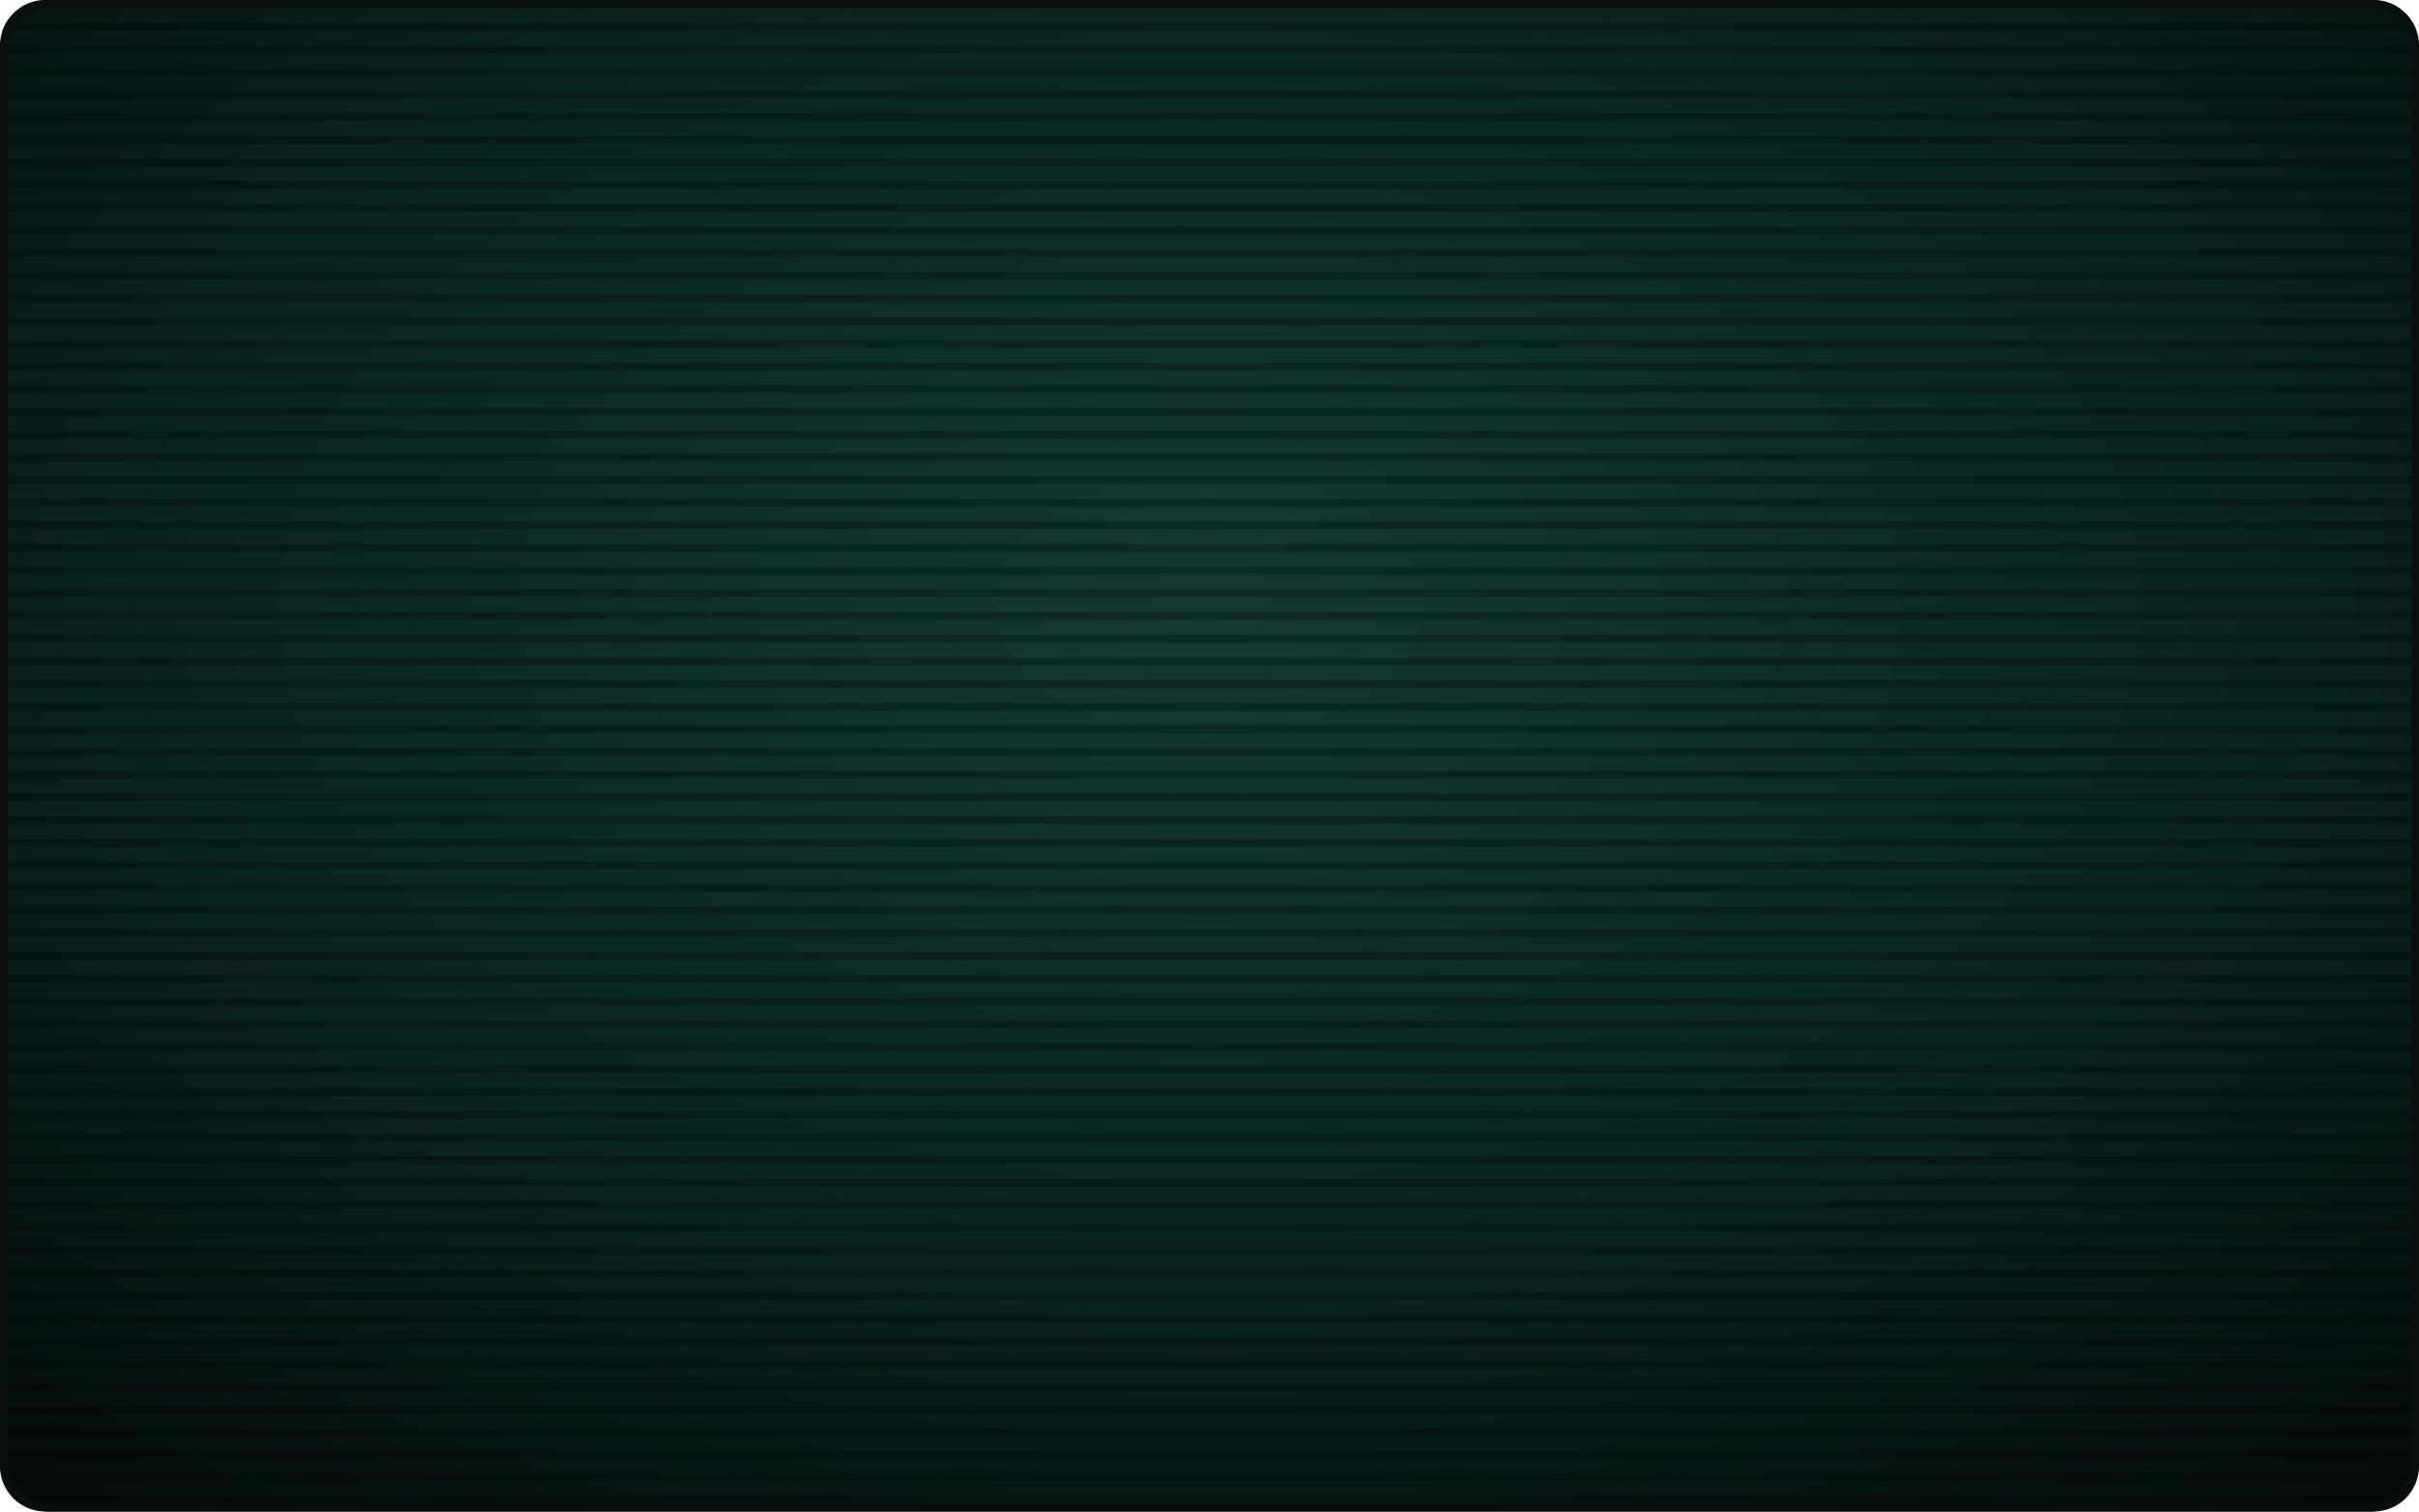
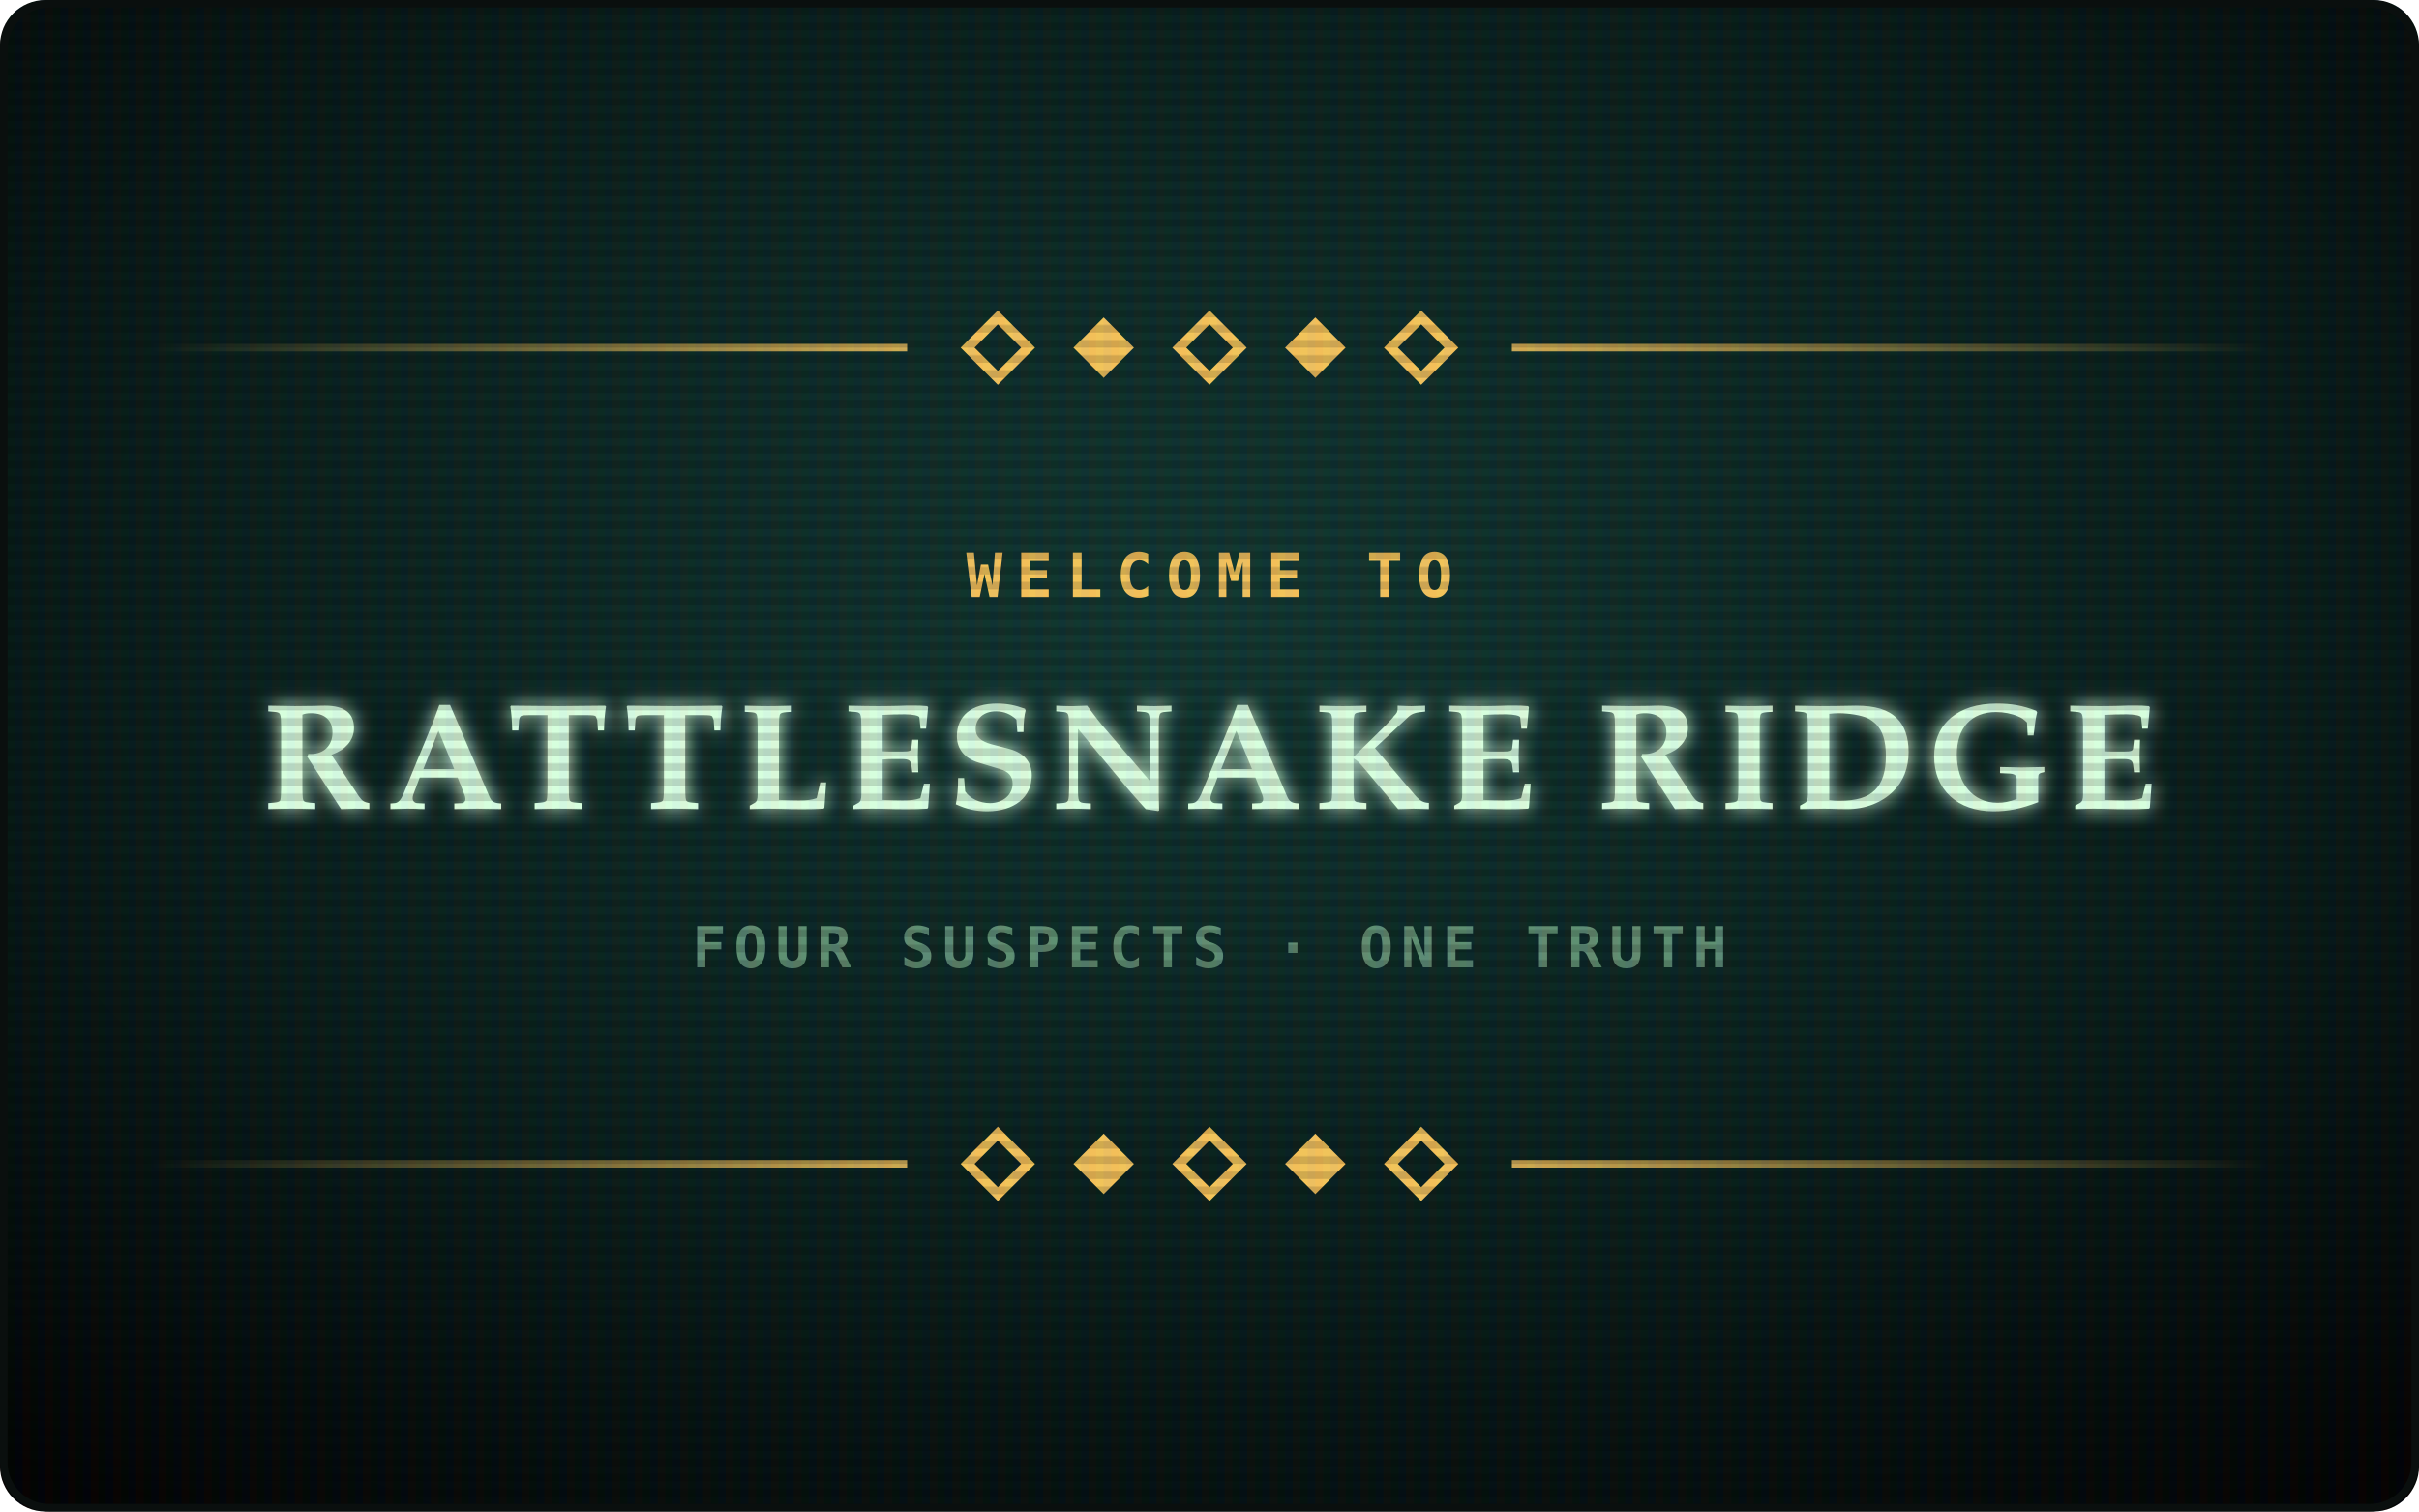
- <svg xmlns="http://www.w3.org/2000/svg" viewBox="0 0 320 200" width="800" height="500" role="img" aria-label="Rattlesnake Ridge terminal boot sequence">
+ <svg xmlns="http://www.w3.org/2000/svg" viewBox="0 0 320 200" width="800" height="500" role="img" aria-label="Town of Rattlesnake Ridge">
  <defs>
-     <radialGradient id="bs-bg" cx="50%" cy="40%" r="75%">
+     <radialGradient id="fr-bg" cx="50%" cy="40%" r="75%">
      <stop offset="0%" stop-color="#123a33" />
-       <stop offset="60%" stop-color="#08231f" />
-       <stop offset="100%" stop-color="#030d0c" />
+       <stop offset="60%" stop-color="#081E1A" />
+       <stop offset="100%" stop-color="#020403" />
    </radialGradient>
-     <linearGradient id="bs-sweep" x1="0" y1="0" x2="0" y2="1">
+     <linearGradient id="fr-sweep" x1="0" y1="0" x2="0" y2="1">
      <stop offset="0%" stop-color="#c7ffdb" stop-opacity="0" />
      <stop offset="50%" stop-color="#c7ffdb" stop-opacity="0.10" />
      <stop offset="100%" stop-color="#c7ffdb" stop-opacity="0" />
    </linearGradient>
-     <pattern id="bs-scan" width="3" height="3" patternUnits="userSpaceOnUse">
-       <rect width="3" height="1" fill="#000000" opacity="0.26" />
+     <linearGradient id="fr-fade-l" gradientUnits="userSpaceOnUse" x1="20" y1="0" x2="120" y2="0">
+       <stop offset="0" stop-color="#f3c45b" stop-opacity="0" />
+       <stop offset="1" stop-color="#f3c45b" stop-opacity="0.85" />
+     </linearGradient>
+     <linearGradient id="fr-fade-r" gradientUnits="userSpaceOnUse" x1="200" y1="0" x2="300" y2="0">
+       <stop offset="0" stop-color="#f3c45b" stop-opacity="0.85" />
+       <stop offset="1" stop-color="#f3c45b" stop-opacity="0" />
+     </linearGradient>
+     <pattern id="fr-scan" x="0" y="0" width="3" height="2" patternUnits="userSpaceOnUse">
+       <rect width="3" height="1" fill="#121010" opacity="0" />
+       <rect width="3" height="1" y="1" fill="#000000" opacity="0.14" />
+       <rect width="1" height="2" fill="#ff0000" opacity="0.03" />
+       <rect width="1" height="2" x="1" fill="#00ff00" opacity="0.01" />
+       <rect width="1" height="2" x="2" fill="#0000ff" opacity="0.03" />
    </pattern>
-     <filter id="bs-glow" x="-15%" y="-15%" width="130%" height="130%">
+     <filter id="fr-glow" x="-15%" y="-15%" width="130%" height="130%">
      <feGaussianBlur stdDeviation="1.3" result="b" />
      <feMerge>
        <feMergeNode in="b" />
        <feMergeNode in="SourceGraphic" />
      </feMerge>
    </filter>
-     <clipPath id="bs-panel">
+     <clipPath id="fr-panel">
      <rect x="0" y="0" width="320" height="200" rx="6" />
-     </clipPath>
-     <clipPath id="bs-c1">
-       <rect x="0" y="0" width="0" height="200">
-         <animate attributeName="width" dur="6s" repeatCount="indefinite" keyTimes="0;0.04;0.14;1" values="0;0;320;320" />
-       </rect>
-     </clipPath>
-     <clipPath id="bs-c2">
-       <rect x="0" y="0" width="0" height="200">
-         <animate attributeName="width" dur="6s" repeatCount="indefinite" keyTimes="0;0.16;0.30;1" values="0;0;320;320" />
-       </rect>
-     </clipPath>
-     <clipPath id="bs-cw">
-       <rect x="0" y="0" width="0" height="200">
-         <animate attributeName="width" dur="6s" repeatCount="indefinite" keyTimes="0;0.33;0.50;1" values="0;0;320;320" />
-       </rect>
-     </clipPath>
-     <clipPath id="bs-c3">
-       <rect x="0" y="0" width="0" height="200">
-         <animate attributeName="width" dur="6s" repeatCount="indefinite" keyTimes="0;0.53;0.66;1" values="0;0;320;320" />
-       </rect>
    </clipPath>
  </defs>
  <style>
-     .bs-bar { fill: #f3c45b; font: 700 8px ui-monospace, SFMono-Regular, Menlo, Consolas, monospace; letter-spacing: 0.6px; }
-     .bs-rule { stroke: #aaf0be; stroke-opacity: 0.28; stroke-width: 1; }
-     .bs-log { fill: #9fe7b0; font: 400 10px ui-monospace, SFMono-Regular, Menlo, Consolas, monospace; }
-     .bs-log.dim { fill: #5f8f73; }
-     .bs-wm { fill: #d8ffdf; font: 700 24px ui-monospace, SFMono-Regular, Menlo, Consolas, monospace; letter-spacing: 1px; }
-     .bs-cursor { fill: #d8ffdf; }
+     .fr-kicker { fill: #f3c45b; font: 700 8px ui-monospace, SFMono-Regular, Menlo, Consolas, monospace; letter-spacing: 1.8px; }
+     .fr-wm { fill: #d8ffdf; font: 700 20px "Iowan Old Style", "Palatino Linotype", Palatino, Georgia, ui-serif, serif; letter-spacing: 1.5px; }
+     .fr-sub { fill: #5f8f73; font: 600 7.5px ui-monospace, SFMono-Regular, Menlo, Consolas, monospace; letter-spacing: 1px; }
+     .fr-rule { stroke-width: 1; }
+     .fr-dia { fill: none; stroke: #f3c45b; stroke-width: 1.3; }
+     .fr-dia.fill { fill: #f3c45b; stroke: none; }
  </style>
-   <g clip-path="url(#bs-panel)">
-     <rect width="320" height="200" fill="url(#bs-bg)" />
-     <g opacity="0">
-       <animate attributeName="opacity" dur="6s" repeatCount="indefinite" keyTimes="0;0.03;1" values="0;1;1" />
-       <text class="bs-bar" x="16" y="20">RR-DOS v1.888</text>
-       <text class="bs-bar" x="304" y="20" text-anchor="end">● REC</text>
-       <line class="bs-rule" x1="16" y1="28" x2="304" y2="28" />
-     </g>
-     <text class="bs-log" x="16" y="62" clip-path="url(#bs-c1)">&gt; mounting case file…</text>
-     <text class="bs-log dim" x="16" y="80" clip-path="url(#bs-c2)">&gt; suspects: flint, billy, clara, whistle</text>
-     <text class="bs-wm" x="32" y="122" filter="url(#bs-glow)" clip-path="url(#bs-cw)">RATTLESNAKE RIDGE</text>
-     <rect class="bs-cursor" x="281" y="104" width="12" height="22" opacity="0">
-       <animate attributeName="opacity" dur="6s" repeatCount="indefinite" calcMode="discrete" keyTimes="0;0.50;0.55;0.60;0.65;0.70;0.75;0.80;0.85;0.90;0.95;1" values="0;1;0;1;0;1;0;1;0;1;0;1" />
-     </rect>
-     <text class="bs-log" x="16" y="158" clip-path="url(#bs-c3)">&gt; will you unravel the truth?</text>
-     <g opacity="0">
-       <animate attributeName="opacity" dur="6s" repeatCount="indefinite" keyTimes="0;0.03;1" values="0;1;1" />
-       <line class="bs-rule" x1="16" y1="176" x2="304" y2="176" />
-       <text class="bs-bar" x="16" y="190">SESSION 01</text>
-       <text class="bs-bar" x="304" y="190" text-anchor="end">RIDGE COUNTY</text>
-     </g>
-     <rect width="320" height="200" fill="url(#bs-scan)" pointer-events="none" />
-     <rect x="0" y="-120" width="320" height="100" fill="url(#bs-sweep)" pointer-events="none">
+   <g clip-path="url(#fr-panel)">
+     <rect width="320" height="200" fill="url(#fr-bg)" />
+     <line class="fr-rule" x1="20" y1="46" x2="120" y2="46" stroke="url(#fr-fade-l)" />
+     <line class="fr-rule" x1="200" y1="46" x2="300" y2="46" stroke="url(#fr-fade-r)" />
+     <path class="fr-dia" d="M132,42 L136,46 L132,50 L128,46 Z" />
+     <path class="fr-dia fill" d="M146,42 L150,46 L146,50 L142,46 Z" />
+     <path class="fr-dia" d="M160,42 L164,46 L160,50 L156,46 Z" />
+     <path class="fr-dia fill" d="M174,42 L178,46 L174,50 L170,46 Z" />
+     <path class="fr-dia" d="M188,42 L192,46 L188,50 L184,46 Z" />
+     <text class="fr-kicker" x="160" y="79" text-anchor="middle">WELCOME TO</text>
+     <text class="fr-wm" x="160" y="107" text-anchor="middle" filter="url(#fr-glow)">RATTLESNAKE RIDGE</text>
+     <text class="fr-sub" x="160" y="128" text-anchor="middle">FOUR SUSPECTS · ONE TRUTH</text>
+     <line class="fr-rule" x1="20" y1="154" x2="120" y2="154" stroke="url(#fr-fade-l)" />
+     <line class="fr-rule" x1="200" y1="154" x2="300" y2="154" stroke="url(#fr-fade-r)" />
+     <path class="fr-dia" d="M132,150 L136,154 L132,158 L128,154 Z" />
+     <path class="fr-dia fill" d="M146,150 L150,154 L146,158 L142,154 Z" />
+     <path class="fr-dia" d="M160,150 L164,154 L160,158 L156,154 Z" />
+     <path class="fr-dia fill" d="M174,150 L178,154 L174,158 L170,154 Z" />
+     <path class="fr-dia" d="M188,150 L192,154 L188,158 L184,154 Z" />
+     <rect width="320" height="200" fill="url(#fr-scan)" pointer-events="none" />
+     <rect x="0" y="-120" width="320" height="100" fill="url(#fr-sweep)" pointer-events="none">
      <animate attributeName="y" dur="7s" repeatCount="indefinite" values="-120;200" />
    </rect>
  </g>
  <rect x="0.5" y="0.5" width="319" height="199" rx="6" fill="none" stroke="#0a0f0e" stroke-width="1" />
</svg>
